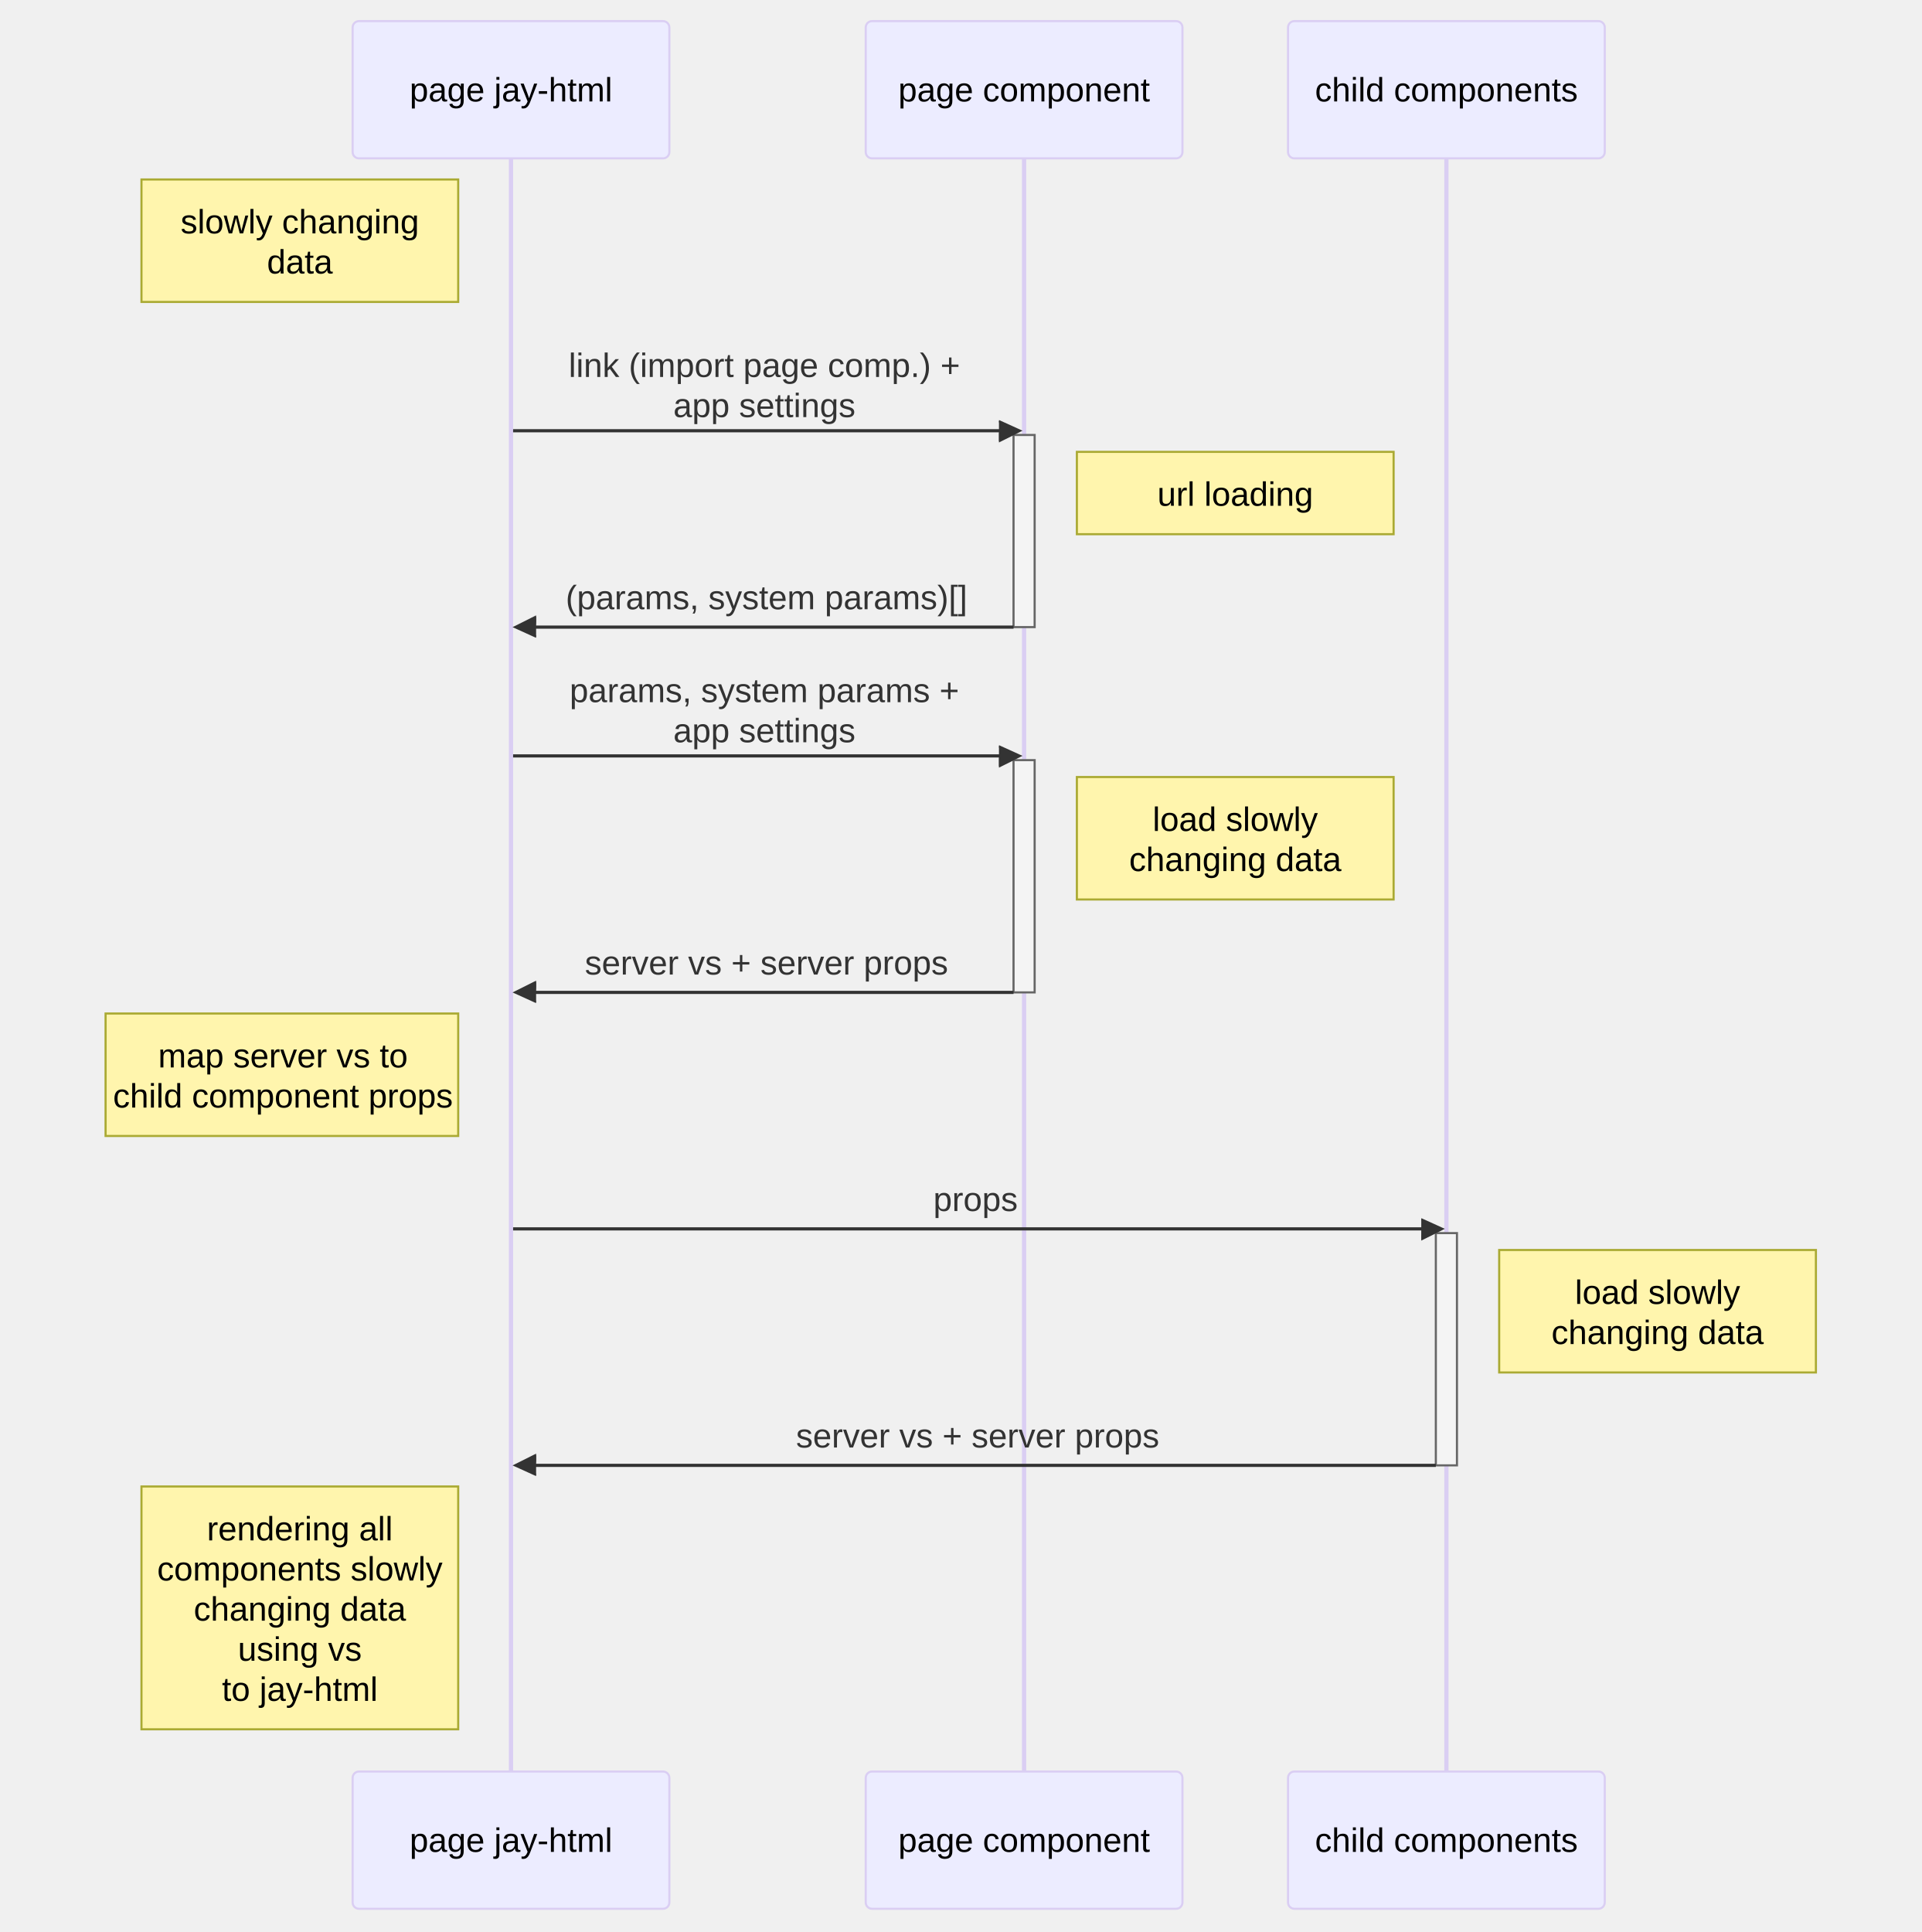
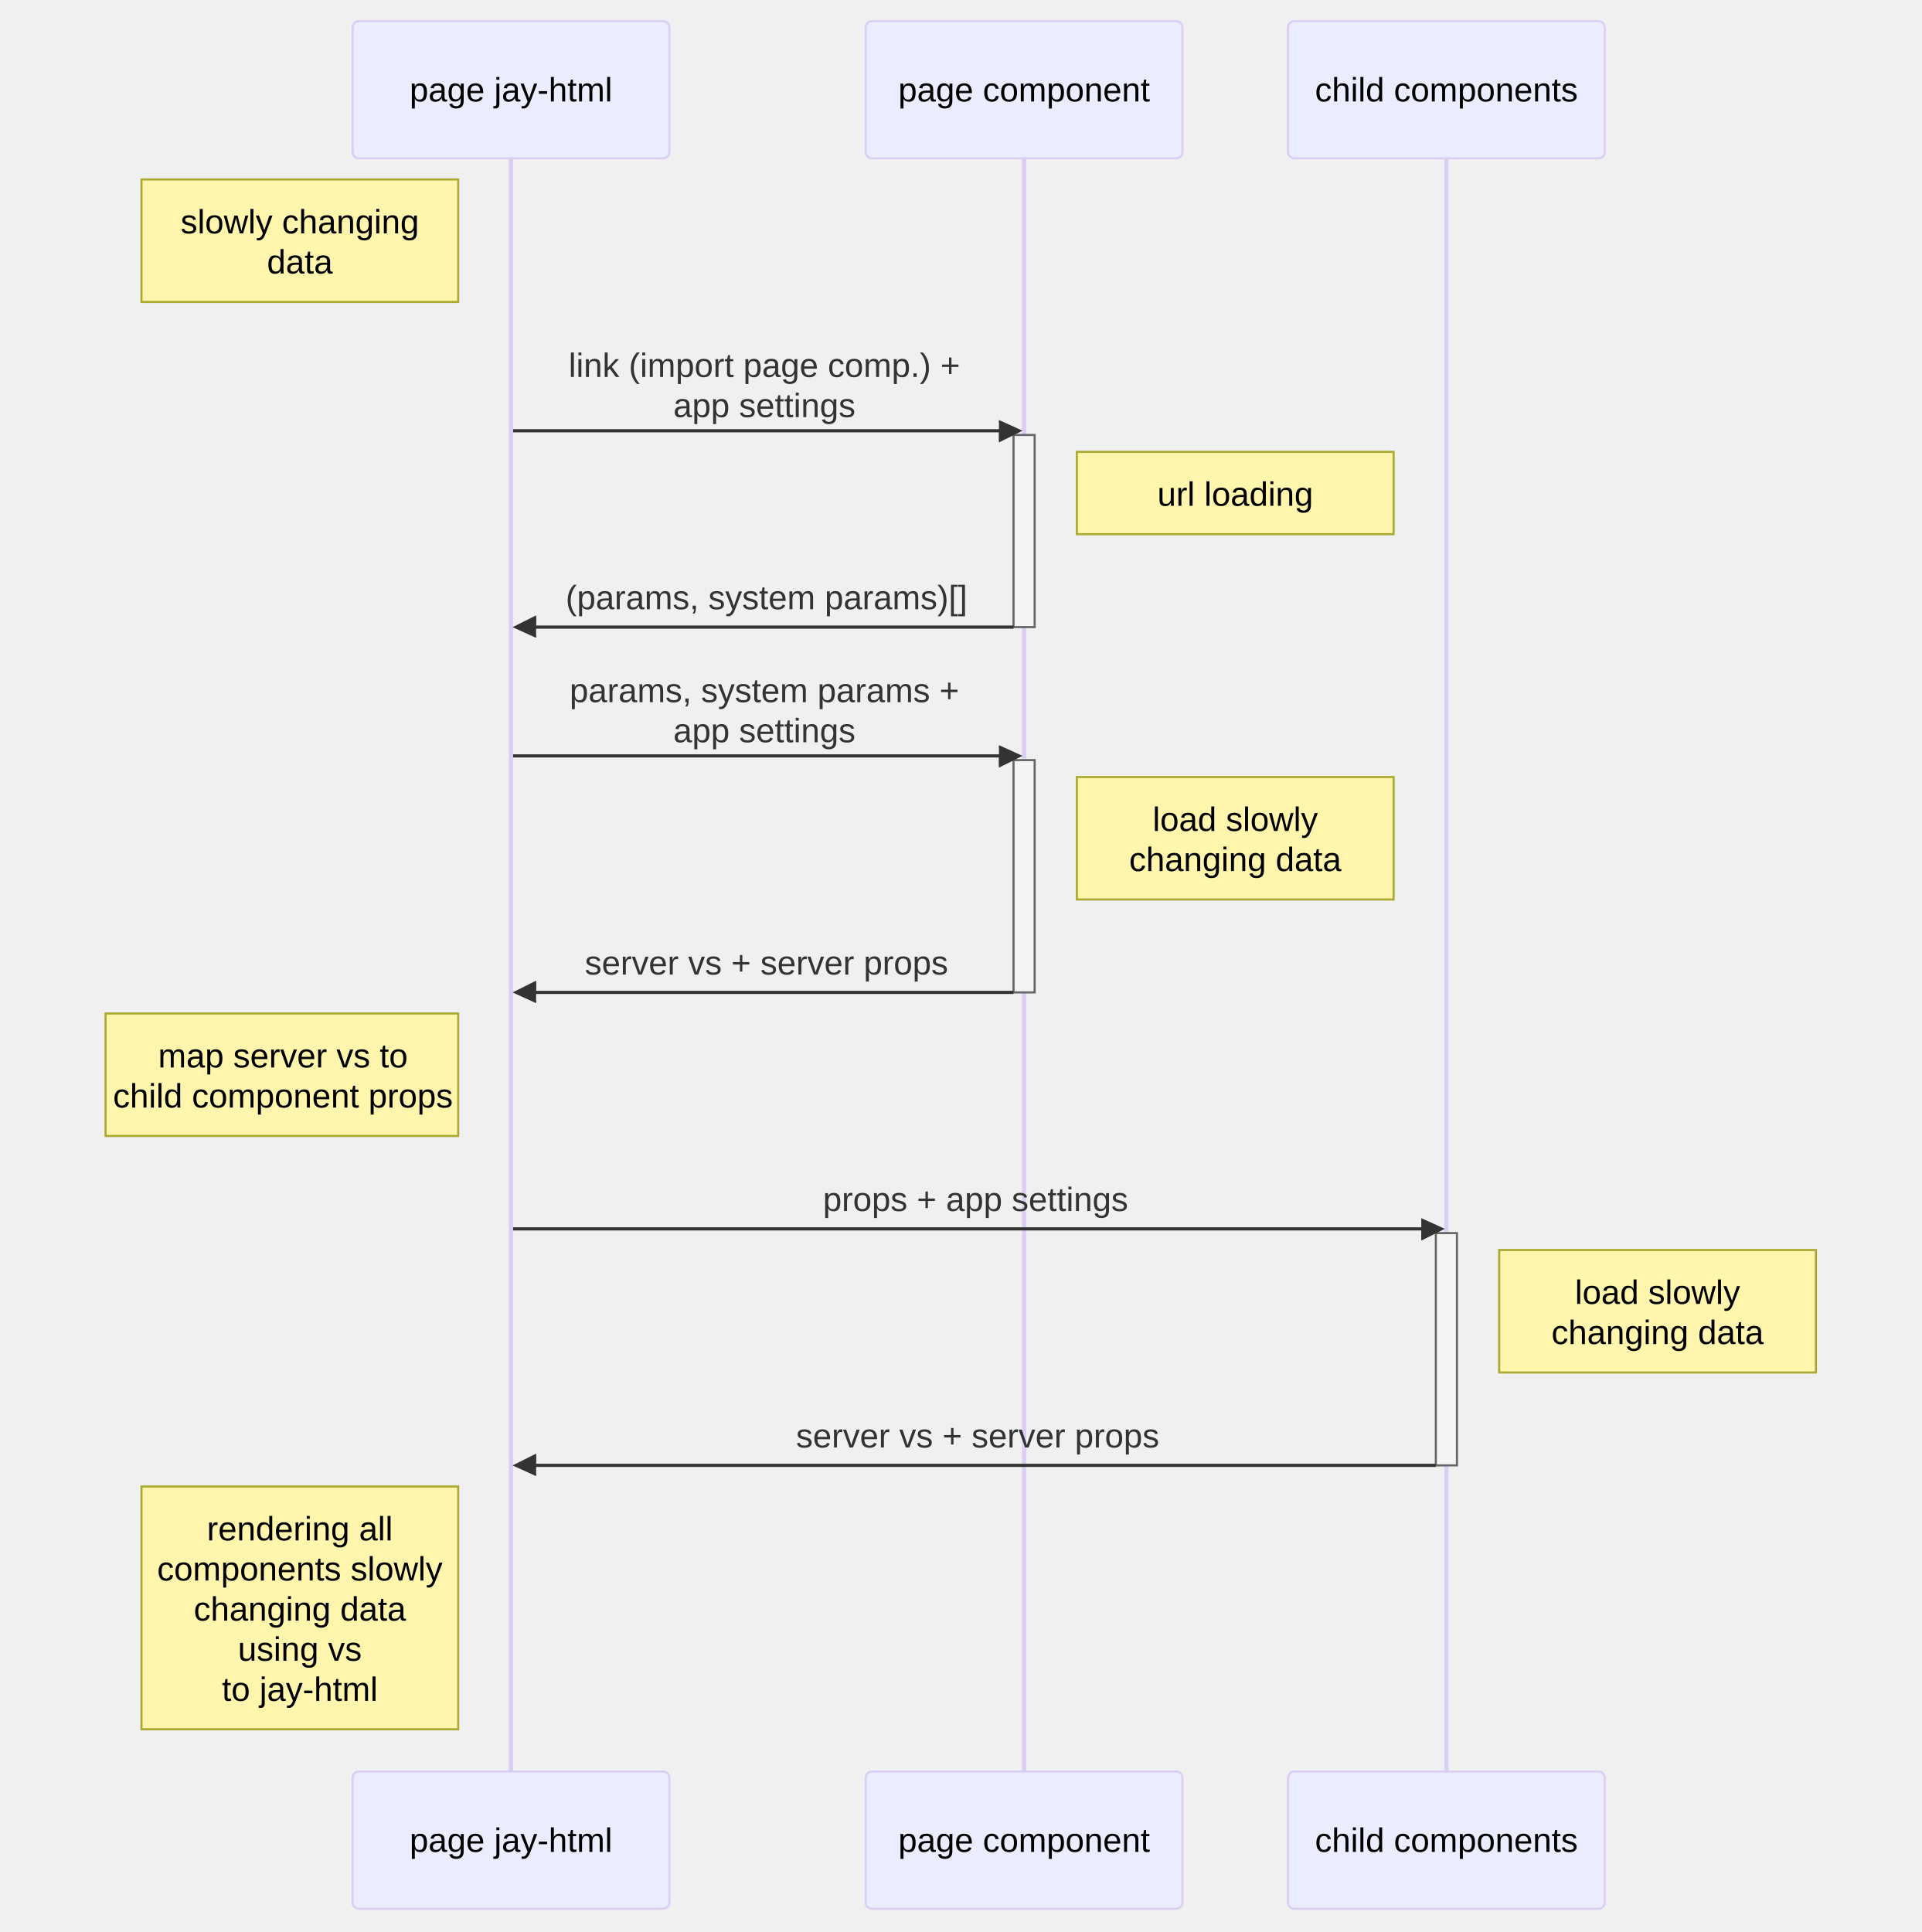
<svg xmlns="http://www.w3.org/2000/svg" aria-roledescription="sequence" role="graphics-document document" viewBox="-167 -10 910 915" style="max-width: 910px; background-color: white;" width="100%" id="my-svg">
  <g>
    <rect class="actor actor-bottom" ry="3" rx="3" name="child" height="65" width="150" stroke="#666" fill="#eaeaea" y="829" x="443" />
    <text style="text-anchor: middle; font-size: 16px; font-weight: 400;" class="actor actor-box" alignment-baseline="central" dominant-baseline="central" y="861.5" x="518">
      <tspan dy="0" x="518">child components</tspan>
    </text>
  </g>
  <g>
    <rect class="actor actor-bottom" ry="3" rx="3" name="comp" height="65" width="150" stroke="#666" fill="#eaeaea" y="829" x="243" />
    <text style="text-anchor: middle; font-size: 16px; font-weight: 400;" class="actor actor-box" alignment-baseline="central" dominant-baseline="central" y="861.5" x="318">
      <tspan dy="0" x="318">page component</tspan>
    </text>
  </g>
  <g>
    <rect class="actor actor-bottom" ry="3" rx="3" name="page" height="65" width="150" stroke="#666" fill="#eaeaea" y="829" x="0" />
    <text style="text-anchor: middle; font-size: 16px; font-weight: 400;" class="actor actor-box" alignment-baseline="central" dominant-baseline="central" y="861.5" x="75">
      <tspan dy="0" x="75">page jay-html</tspan>
    </text>
  </g>
  <g>
    <line name="child" stroke="#999" stroke-width="0.5px" class="actor-line 200" y2="829" x2="518" y1="65" x1="518" id="actor2" />
    <g id="root-2">
      <rect class="actor actor-top" ry="3" rx="3" name="child" height="65" width="150" stroke="#666" fill="#eaeaea" y="0" x="443" />
      <text style="text-anchor: middle; font-size: 16px; font-weight: 400;" class="actor actor-box" alignment-baseline="central" dominant-baseline="central" y="32.5" x="518">
        <tspan dy="0" x="518">child components</tspan>
      </text>
    </g>
  </g>
  <g>
    <line name="comp" stroke="#999" stroke-width="0.5px" class="actor-line 200" y2="829" x2="318" y1="65" x1="318" id="actor1" />
    <g id="root-1">
      <rect class="actor actor-top" ry="3" rx="3" name="comp" height="65" width="150" stroke="#666" fill="#eaeaea" y="0" x="243" />
      <text style="text-anchor: middle; font-size: 16px; font-weight: 400;" class="actor actor-box" alignment-baseline="central" dominant-baseline="central" y="32.5" x="318">
        <tspan dy="0" x="318">page component</tspan>
      </text>
    </g>
  </g>
  <g>
    <line name="page" stroke="#999" stroke-width="0.5px" class="actor-line 200" y2="829" x2="75" y1="65" x1="75" id="actor0" />
    <g id="root-0">
      <rect class="actor actor-top" ry="3" rx="3" name="page" height="65" width="150" stroke="#666" fill="#eaeaea" y="0" x="0" />
      <text style="text-anchor: middle; font-size: 16px; font-weight: 400;" class="actor actor-box" alignment-baseline="central" dominant-baseline="central" y="32.5" x="75">
        <tspan dy="0" x="75">page jay-html</tspan>
      </text>
    </g>
  </g>
  <style>#my-svg{font-family:"trebuchet ms",verdana,arial,sans-serif;font-size:16px;fill:#333;}#my-svg .error-icon{fill:#552222;}#my-svg .error-text{fill:#552222;stroke:#552222;}#my-svg .edge-thickness-normal{stroke-width:1px;}#my-svg .edge-thickness-thick{stroke-width:3.5px;}#my-svg .edge-pattern-solid{stroke-dasharray:0;}#my-svg .edge-thickness-invisible{stroke-width:0;fill:none;}#my-svg .edge-pattern-dashed{stroke-dasharray:3;}#my-svg .edge-pattern-dotted{stroke-dasharray:2;}#my-svg .marker{fill:#333333;stroke:#333333;}#my-svg .marker.cross{stroke:#333333;}#my-svg svg{font-family:"trebuchet ms",verdana,arial,sans-serif;font-size:16px;}#my-svg p{margin:0;}#my-svg .actor{stroke:hsl(259.626, 59.777%, 87.902%);fill:#ECECFF;}#my-svg text.actor&gt;tspan{fill:black;stroke:none;}#my-svg .actor-line{stroke:hsl(259.626, 59.777%, 87.902%);}#my-svg .messageLine0{stroke-width:1.5;stroke-dasharray:none;stroke:#333;}#my-svg .messageLine1{stroke-width:1.5;stroke-dasharray:2,2;stroke:#333;}#my-svg #arrowhead path{fill:#333;stroke:#333;}#my-svg .sequenceNumber{fill:white;}#my-svg #sequencenumber{fill:#333;}#my-svg #crosshead path{fill:#333;stroke:#333;}#my-svg .messageText{fill:#333;stroke:none;}#my-svg .labelBox{stroke:hsl(259.626, 59.777%, 87.902%);fill:#ECECFF;}#my-svg .labelText,#my-svg .labelText&gt;tspan{fill:black;stroke:none;}#my-svg .loopText,#my-svg .loopText&gt;tspan{fill:black;stroke:none;}#my-svg .loopLine{stroke-width:2px;stroke-dasharray:2,2;stroke:hsl(259.626, 59.777%, 87.902%);fill:hsl(259.626, 59.777%, 87.902%);}#my-svg .note{stroke:#aaaa33;fill:#fff5ad;}#my-svg .noteText,#my-svg .noteText&gt;tspan{fill:black;stroke:none;}#my-svg .activation0{fill:#f4f4f4;stroke:#666;}#my-svg .activation1{fill:#f4f4f4;stroke:#666;}#my-svg .activation2{fill:#f4f4f4;stroke:#666;}#my-svg .actorPopupMenu{position:absolute;}#my-svg .actorPopupMenuPanel{position:absolute;fill:#ECECFF;box-shadow:0px 8px 16px 0px rgba(0,0,0,0.2);filter:drop-shadow(3px 5px 2px rgb(0 0 0 / 0.4));}#my-svg .actor-man line{stroke:hsl(259.626, 59.777%, 87.902%);fill:#ECECFF;}#my-svg .actor-man circle,#my-svg line{stroke:hsl(259.626, 59.777%, 87.902%);fill:#ECECFF;stroke-width:2px;}#my-svg :root{--mermaid-font-family:"trebuchet ms",verdana,arial,sans-serif;}</style>
  <g />
  <defs>
    <symbol height="24" width="24" id="computer">
      <path d="M2 2v13h20v-13h-20zm18 11h-16v-9h16v9zm-10.228 6l.466-1h3.524l.467 1h-4.457zm14.228 3h-24l2-6h2.104l-1.33 4h18.45l-1.297-4h2.073l2 6zm-5-10h-14v-7h14v7z" transform="scale(.5)" />
    </symbol>
  </defs>
  <defs>
    <symbol clip-rule="evenodd" fill-rule="evenodd" id="database">
      <path d="M12.258.001l.256.004.255.005.253.008.251.01.249.012.247.015.246.016.242.019.241.02.239.023.236.024.233.027.231.028.229.031.225.032.223.034.22.036.217.038.214.04.211.041.208.043.205.045.201.046.198.048.194.05.191.051.187.053.183.054.18.056.175.057.172.059.168.06.163.061.16.063.155.064.15.066.074.033.073.033.071.034.07.034.069.035.068.035.067.035.066.035.064.036.064.036.062.036.06.036.06.037.058.037.058.037.055.038.055.038.053.038.052.038.051.039.05.039.048.039.047.039.045.04.044.04.043.04.041.04.04.041.039.041.037.041.036.041.034.041.033.042.032.042.03.042.029.042.027.042.026.043.024.043.023.043.021.043.02.043.018.044.017.043.015.044.013.044.012.044.011.045.009.044.007.045.006.045.004.045.002.045.001.045v17l-.001.045-.002.045-.004.045-.006.045-.007.045-.009.044-.011.045-.012.044-.013.044-.015.044-.017.043-.018.044-.02.043-.021.043-.023.043-.024.043-.026.043-.027.042-.029.042-.03.042-.032.042-.033.042-.034.041-.036.041-.037.041-.039.041-.04.041-.041.04-.043.04-.044.04-.045.04-.047.039-.048.039-.05.039-.051.039-.052.038-.053.038-.055.038-.055.038-.058.037-.058.037-.06.037-.06.036-.062.036-.064.036-.064.036-.066.035-.067.035-.068.035-.069.035-.07.034-.071.034-.073.033-.074.033-.15.066-.155.064-.16.063-.163.061-.168.06-.172.059-.175.057-.18.056-.183.054-.187.053-.191.051-.194.05-.198.048-.201.046-.205.045-.208.043-.211.041-.214.04-.217.038-.22.036-.223.034-.225.032-.229.031-.231.028-.233.027-.236.024-.239.023-.241.02-.242.019-.246.016-.247.015-.249.012-.251.01-.253.008-.255.005-.256.004-.258.001-.258-.001-.256-.004-.255-.005-.253-.008-.251-.01-.249-.012-.247-.015-.245-.016-.243-.019-.241-.02-.238-.023-.236-.024-.234-.027-.231-.028-.228-.031-.226-.032-.223-.034-.22-.036-.217-.038-.214-.04-.211-.041-.208-.043-.204-.045-.201-.046-.198-.048-.195-.05-.19-.051-.187-.053-.184-.054-.179-.056-.176-.057-.172-.059-.167-.06-.164-.061-.159-.063-.155-.064-.151-.066-.074-.033-.072-.033-.072-.034-.07-.034-.069-.035-.068-.035-.067-.035-.066-.035-.064-.036-.063-.036-.062-.036-.061-.036-.06-.037-.058-.037-.057-.037-.056-.038-.055-.038-.053-.038-.052-.038-.051-.039-.049-.039-.049-.039-.046-.039-.046-.04-.044-.04-.043-.04-.041-.04-.04-.041-.039-.041-.037-.041-.036-.041-.034-.041-.033-.042-.032-.042-.03-.042-.029-.042-.027-.042-.026-.043-.024-.043-.023-.043-.021-.043-.02-.043-.018-.044-.017-.043-.015-.044-.013-.044-.012-.044-.011-.045-.009-.044-.007-.045-.006-.045-.004-.045-.002-.045-.001-.045v-17l.001-.045.002-.045.004-.045.006-.045.007-.045.009-.044.011-.045.012-.044.013-.044.015-.044.017-.043.018-.044.02-.043.021-.043.023-.043.024-.043.026-.043.027-.042.029-.042.03-.042.032-.042.033-.042.034-.041.036-.041.037-.041.039-.041.04-.041.041-.04.043-.04.044-.04.046-.04.046-.039.049-.039.049-.039.051-.039.052-.038.053-.038.055-.038.056-.038.057-.037.058-.037.06-.037.061-.036.062-.036.063-.036.064-.036.066-.035.067-.035.068-.035.069-.035.07-.034.072-.034.072-.033.074-.033.151-.066.155-.064.159-.063.164-.061.167-.06.172-.059.176-.057.179-.056.184-.054.187-.053.19-.051.195-.05.198-.048.201-.046.204-.045.208-.043.211-.041.214-.04.217-.038.22-.036.223-.034.226-.032.228-.031.231-.028.234-.027.236-.024.238-.023.241-.02.243-.019.245-.016.247-.015.249-.012.251-.01.253-.008.255-.005.256-.004.258-.001.258.001zm-9.258 20.499v.01l.001.021.003.021.004.022.005.021.006.022.007.022.009.023.01.022.011.023.012.023.013.023.015.023.016.024.017.023.018.024.019.024.021.024.022.025.023.024.024.025.052.049.056.05.061.051.066.051.07.051.075.051.079.052.084.052.088.052.092.052.097.052.102.051.105.052.11.052.114.051.119.051.123.051.127.05.131.05.135.05.139.048.144.049.147.047.152.047.155.047.16.045.163.045.167.043.171.043.176.041.178.041.183.039.187.039.19.037.194.035.197.035.202.033.204.031.209.03.212.029.216.027.219.025.222.024.226.021.23.02.233.018.236.016.24.015.243.012.246.01.249.008.253.005.256.004.259.001.26-.001.257-.004.254-.005.25-.008.247-.011.244-.012.241-.014.237-.016.233-.018.231-.021.226-.021.224-.024.22-.026.216-.027.212-.028.21-.031.205-.031.202-.034.198-.034.194-.036.191-.037.187-.039.183-.04.179-.04.175-.042.172-.043.168-.044.163-.045.16-.046.155-.046.152-.047.148-.048.143-.049.139-.049.136-.05.131-.05.126-.05.123-.051.118-.052.114-.051.11-.052.106-.052.101-.052.096-.052.092-.052.088-.053.083-.051.079-.052.074-.052.07-.051.065-.051.06-.051.056-.05.051-.05.023-.024.023-.025.021-.024.02-.024.019-.024.018-.024.017-.024.015-.023.014-.024.013-.023.012-.023.01-.023.01-.022.008-.022.006-.022.006-.022.004-.022.004-.021.001-.021.001-.021v-4.127l-.077.055-.08.053-.083.054-.085.053-.087.052-.09.052-.093.051-.095.05-.097.05-.1.049-.102.049-.105.048-.106.047-.109.047-.111.046-.114.045-.115.045-.118.044-.12.043-.122.042-.124.042-.126.041-.128.04-.13.04-.132.038-.134.038-.135.037-.138.037-.139.035-.142.035-.143.034-.144.033-.147.032-.148.031-.15.03-.151.03-.153.029-.154.027-.156.027-.158.026-.159.025-.161.024-.162.023-.163.022-.165.021-.166.02-.167.019-.169.018-.169.017-.171.016-.173.015-.173.014-.175.013-.175.012-.177.011-.178.01-.179.008-.179.008-.181.006-.182.005-.182.004-.184.003-.184.002h-.37l-.184-.002-.184-.003-.182-.004-.182-.005-.181-.006-.179-.008-.179-.008-.178-.01-.176-.011-.176-.012-.175-.013-.173-.014-.172-.015-.171-.016-.17-.017-.169-.018-.167-.019-.166-.02-.165-.021-.163-.022-.162-.023-.161-.024-.159-.025-.157-.026-.156-.027-.155-.027-.153-.029-.151-.03-.15-.03-.148-.031-.146-.032-.145-.033-.143-.034-.141-.035-.14-.035-.137-.037-.136-.037-.134-.038-.132-.038-.13-.04-.128-.04-.126-.041-.124-.042-.122-.042-.12-.044-.117-.043-.116-.045-.113-.045-.112-.046-.109-.047-.106-.047-.105-.048-.102-.049-.1-.049-.097-.05-.095-.05-.093-.052-.09-.051-.087-.052-.085-.053-.083-.054-.08-.054-.077-.054v4.127zm0-5.654v.011l.001.021.003.021.004.021.005.022.006.022.007.022.009.022.01.022.011.023.012.023.013.023.015.024.016.023.017.024.018.024.019.024.021.024.022.024.023.025.024.024.052.05.056.05.061.05.066.051.07.051.075.052.079.051.084.052.088.052.092.052.097.052.102.052.105.052.11.051.114.051.119.052.123.05.127.051.131.05.135.049.139.049.144.048.147.048.152.047.155.046.16.045.163.045.167.044.171.042.176.042.178.04.183.04.187.038.19.037.194.036.197.034.202.033.204.032.209.03.212.028.216.027.219.025.222.024.226.022.23.02.233.018.236.016.24.014.243.012.246.01.249.008.253.006.256.003.259.001.26-.001.257-.003.254-.006.25-.008.247-.01.244-.012.241-.015.237-.016.233-.018.231-.02.226-.022.224-.024.22-.025.216-.027.212-.029.21-.03.205-.032.202-.033.198-.035.194-.036.191-.037.187-.039.183-.039.179-.041.175-.042.172-.043.168-.044.163-.045.16-.045.155-.047.152-.047.148-.048.143-.048.139-.05.136-.049.131-.05.126-.051.123-.051.118-.051.114-.052.11-.052.106-.052.101-.052.096-.052.092-.052.088-.052.083-.052.079-.052.074-.051.07-.052.065-.051.06-.05.056-.051.051-.049.023-.025.023-.024.021-.025.02-.024.019-.024.018-.024.017-.024.015-.023.014-.023.013-.024.012-.022.01-.023.01-.023.008-.022.006-.022.006-.022.004-.021.004-.022.001-.021.001-.021v-4.139l-.077.054-.08.054-.083.054-.085.052-.087.053-.09.051-.093.051-.095.051-.097.05-.1.049-.102.049-.105.048-.106.047-.109.047-.111.046-.114.045-.115.044-.118.044-.12.044-.122.042-.124.042-.126.041-.128.04-.13.039-.132.039-.134.038-.135.037-.138.036-.139.036-.142.035-.143.033-.144.033-.147.033-.148.031-.15.03-.151.03-.153.028-.154.028-.156.027-.158.026-.159.025-.161.024-.162.023-.163.022-.165.021-.166.02-.167.019-.169.018-.169.017-.171.016-.173.015-.173.014-.175.013-.175.012-.177.011-.178.009-.179.009-.179.007-.181.007-.182.005-.182.004-.184.003-.184.002h-.37l-.184-.002-.184-.003-.182-.004-.182-.005-.181-.007-.179-.007-.179-.009-.178-.009-.176-.011-.176-.012-.175-.013-.173-.014-.172-.015-.171-.016-.17-.017-.169-.018-.167-.019-.166-.02-.165-.021-.163-.022-.162-.023-.161-.024-.159-.025-.157-.026-.156-.027-.155-.028-.153-.028-.151-.03-.15-.03-.148-.031-.146-.033-.145-.033-.143-.033-.141-.035-.14-.036-.137-.036-.136-.037-.134-.038-.132-.039-.13-.039-.128-.04-.126-.041-.124-.042-.122-.043-.12-.043-.117-.044-.116-.044-.113-.046-.112-.046-.109-.046-.106-.047-.105-.048-.102-.049-.1-.049-.097-.05-.095-.051-.093-.051-.09-.051-.087-.053-.085-.052-.083-.054-.08-.054-.077-.054v4.139zm0-5.666v.011l.001.02.003.022.004.021.005.022.006.021.007.022.009.023.01.022.011.023.012.023.013.023.015.023.016.024.017.024.018.023.019.024.021.025.022.024.023.024.024.025.052.05.056.05.061.05.066.051.07.051.075.052.079.051.084.052.088.052.092.052.097.052.102.052.105.051.11.052.114.051.119.051.123.051.127.05.131.05.135.05.139.049.144.048.147.048.152.047.155.046.16.045.163.045.167.043.171.043.176.042.178.04.183.04.187.038.19.037.194.036.197.034.202.033.204.032.209.03.212.028.216.027.219.025.222.024.226.021.23.02.233.018.236.017.24.014.243.012.246.01.249.008.253.006.256.003.259.001.26-.001.257-.003.254-.006.25-.008.247-.01.244-.013.241-.014.237-.016.233-.018.231-.02.226-.022.224-.024.22-.025.216-.027.212-.029.21-.03.205-.032.202-.033.198-.035.194-.036.191-.037.187-.039.183-.039.179-.041.175-.042.172-.043.168-.044.163-.045.16-.045.155-.047.152-.047.148-.048.143-.049.139-.049.136-.049.131-.051.126-.05.123-.051.118-.052.114-.051.11-.052.106-.052.101-.052.096-.052.092-.052.088-.052.083-.052.079-.052.074-.052.07-.051.065-.051.06-.051.056-.05.051-.049.023-.025.023-.025.021-.024.02-.024.019-.024.018-.024.017-.024.015-.023.014-.024.013-.023.012-.023.01-.022.01-.023.008-.022.006-.022.006-.022.004-.022.004-.021.001-.021.001-.021v-4.153l-.077.054-.08.054-.083.053-.085.053-.087.053-.09.051-.093.051-.095.051-.097.05-.1.049-.102.048-.105.048-.106.048-.109.046-.111.046-.114.046-.115.044-.118.044-.12.043-.122.043-.124.042-.126.041-.128.04-.13.039-.132.039-.134.038-.135.037-.138.036-.139.036-.142.034-.143.034-.144.033-.147.032-.148.032-.15.03-.151.03-.153.028-.154.028-.156.027-.158.026-.159.024-.161.024-.162.023-.163.023-.165.021-.166.02-.167.019-.169.018-.169.017-.171.016-.173.015-.173.014-.175.013-.175.012-.177.01-.178.01-.179.009-.179.007-.181.006-.182.006-.182.004-.184.003-.184.001-.185.001-.185-.001-.184-.001-.184-.003-.182-.004-.182-.006-.181-.006-.179-.007-.179-.009-.178-.01-.176-.01-.176-.012-.175-.013-.173-.014-.172-.015-.171-.016-.17-.017-.169-.018-.167-.019-.166-.02-.165-.021-.163-.023-.162-.023-.161-.024-.159-.024-.157-.026-.156-.027-.155-.028-.153-.028-.151-.03-.15-.03-.148-.032-.146-.032-.145-.033-.143-.034-.141-.034-.14-.036-.137-.036-.136-.037-.134-.038-.132-.039-.13-.039-.128-.041-.126-.041-.124-.041-.122-.043-.12-.043-.117-.044-.116-.044-.113-.046-.112-.046-.109-.046-.106-.048-.105-.048-.102-.048-.1-.05-.097-.049-.095-.051-.093-.051-.09-.052-.087-.052-.085-.053-.083-.053-.08-.054-.077-.054v4.153zm8.74-8.179l-.257.004-.254.005-.25.008-.247.011-.244.012-.241.014-.237.016-.233.018-.231.021-.226.022-.224.023-.22.026-.216.027-.212.028-.21.031-.205.032-.202.033-.198.034-.194.036-.191.038-.187.038-.183.04-.179.041-.175.042-.172.043-.168.043-.163.045-.16.046-.155.046-.152.048-.148.048-.143.048-.139.049-.136.05-.131.05-.126.051-.123.051-.118.051-.114.052-.11.052-.106.052-.101.052-.096.052-.092.052-.088.052-.083.052-.079.052-.074.051-.07.052-.065.051-.06.05-.056.05-.051.05-.023.025-.023.024-.021.024-.02.025-.019.024-.018.024-.017.023-.015.024-.014.023-.013.023-.012.023-.01.023-.01.022-.008.022-.006.023-.006.021-.004.022-.004.021-.001.021-.001.021.001.021.001.021.004.021.004.022.006.021.006.023.008.022.01.022.01.023.012.023.013.023.014.023.015.024.017.023.018.024.019.024.02.025.021.024.023.024.023.025.051.05.056.05.06.05.065.051.07.052.074.051.079.052.083.052.088.052.092.052.096.052.101.052.106.052.11.052.114.052.118.051.123.051.126.051.131.05.136.05.139.049.143.048.148.048.152.048.155.046.16.046.163.045.168.043.172.043.175.042.179.041.183.04.187.038.191.038.194.036.198.034.202.033.205.032.21.031.212.028.216.027.22.026.224.023.226.022.231.021.233.018.237.016.241.014.244.012.247.011.25.008.254.005.257.004.26.001.26-.001.257-.004.254-.005.25-.008.247-.011.244-.012.241-.014.237-.016.233-.018.231-.021.226-.022.224-.023.22-.026.216-.027.212-.028.21-.031.205-.032.202-.033.198-.034.194-.036.191-.038.187-.038.183-.04.179-.041.175-.042.172-.043.168-.043.163-.045.16-.046.155-.046.152-.048.148-.048.143-.048.139-.049.136-.05.131-.05.126-.051.123-.051.118-.051.114-.052.11-.052.106-.052.101-.052.096-.052.092-.052.088-.052.083-.052.079-.052.074-.051.07-.052.065-.051.06-.05.056-.05.051-.05.023-.025.023-.024.021-.024.02-.025.019-.024.018-.024.017-.023.015-.024.014-.023.013-.023.012-.023.01-.023.01-.022.008-.022.006-.023.006-.021.004-.022.004-.021.001-.021.001-.021-.001-.021-.001-.021-.004-.021-.004-.022-.006-.021-.006-.023-.008-.022-.01-.022-.01-.023-.012-.023-.013-.023-.014-.023-.015-.024-.017-.023-.018-.024-.019-.024-.02-.025-.021-.024-.023-.024-.023-.025-.051-.05-.056-.05-.06-.05-.065-.051-.07-.052-.074-.051-.079-.052-.083-.052-.088-.052-.092-.052-.096-.052-.101-.052-.106-.052-.11-.052-.114-.052-.118-.051-.123-.051-.126-.051-.131-.05-.136-.05-.139-.049-.143-.048-.148-.048-.152-.048-.155-.046-.16-.046-.163-.045-.168-.043-.172-.043-.175-.042-.179-.041-.183-.04-.187-.038-.191-.038-.194-.036-.198-.034-.202-.033-.205-.032-.21-.031-.212-.028-.216-.027-.22-.026-.224-.023-.226-.022-.231-.021-.233-.018-.237-.016-.241-.014-.244-.012-.247-.011-.25-.008-.254-.005-.257-.004-.26-.001-.26.001z" transform="scale(.5)" />
    </symbol>
  </defs>
  <defs>
    <symbol height="24" width="24" id="clock">
      <path d="M12 2c5.514 0 10 4.486 10 10s-4.486 10-10 10-10-4.486-10-10 4.486-10 10-10zm0-2c-6.627 0-12 5.373-12 12s5.373 12 12 12 12-5.373 12-12-5.373-12-12-12zm5.848 12.459c.202.038.202.333.001.372-1.907.361-6.045 1.111-6.547 1.111-.719 0-1.301-.582-1.301-1.301 0-.512.77-5.447 1.125-7.445.034-.192.312-.181.343.014l.985 6.238 5.394 1.011z" transform="scale(.5)" />
    </symbol>
  </defs>
  <defs>
    <marker orient="auto-start-reverse" markerHeight="12" markerWidth="12" markerUnits="userSpaceOnUse" refY="5" refX="7.9" id="arrowhead">
      <path d="M -1 0 L 10 5 L 0 10 z" />
    </marker>
  </defs>
  <defs>
    <marker refY="4.5" refX="4" orient="auto" markerHeight="8" markerWidth="15" id="crosshead">
      <path style="stroke-dasharray: 0, 0;" d="M 1,2 L 6,7 M 6,2 L 1,7" stroke-width="1pt" stroke="#000000" fill="none" />
    </marker>
  </defs>
  <defs>
    <marker orient="auto" markerHeight="28" markerWidth="20" refY="7" refX="15.5" id="filled-head">
      <path d="M 18,7 L9,13 L14,7 L9,1 Z" />
    </marker>
  </defs>
  <defs>
    <marker orient="auto" markerHeight="40" markerWidth="60" refY="15" refX="15" id="sequencenumber">
      <circle r="6" cy="15" cx="15" />
    </marker>
  </defs>
  <g>
    <rect class="note" height="58" width="150" stroke="#666" fill="#EDF2AE" y="75" x="-100" />
    <text style="font-size: 16px; font-weight: 400;" dy="1em" class="noteText" alignment-baseline="middle" dominant-baseline="middle" text-anchor="middle" y="80" x="-25">
      <tspan x="-25">slowly changing</tspan>
    </text>
    <text style="font-size: 16px; font-weight: 400;" dy="1em" class="noteText" alignment-baseline="middle" dominant-baseline="middle" text-anchor="middle" y="99" x="-25">
      <tspan x="-25">data</tspan>
    </text>
  </g>
  <g>
    <rect class="activation0" height="91" width="10" stroke="#666" fill="#EDF2AE" y="196" x="313" />
  </g>
  <g>
    <rect class="note" height="39" width="150" stroke="#666" fill="#EDF2AE" y="204" x="343" />
    <text style="font-size: 16px; font-weight: 400;" dy="1em" class="noteText" alignment-baseline="middle" dominant-baseline="middle" text-anchor="middle" y="209" x="418">
      <tspan x="418">url loading</tspan>
    </text>
  </g>
  <g>
    <rect class="activation0" height="110" width="10" stroke="#666" fill="#EDF2AE" y="350" x="313" />
  </g>
  <g>
    <rect class="note" height="58" width="150" stroke="#666" fill="#EDF2AE" y="358" x="343" />
    <text style="font-size: 16px; font-weight: 400;" dy="1em" class="noteText" alignment-baseline="middle" dominant-baseline="middle" text-anchor="middle" y="363" x="418">
      <tspan x="418">load slowly</tspan>
    </text>
    <text style="font-size: 16px; font-weight: 400;" dy="1em" class="noteText" alignment-baseline="middle" dominant-baseline="middle" text-anchor="middle" y="382" x="418">
      <tspan x="418">changing data</tspan>
    </text>
  </g>
  <g>
    <rect class="note" height="58" width="167" stroke="#666" fill="#EDF2AE" y="470" x="-117" />
    <text style="font-size: 16px; font-weight: 400;" dy="1em" class="noteText" alignment-baseline="middle" dominant-baseline="middle" text-anchor="middle" y="475" x="-33">
      <tspan x="-33">map server vs to </tspan>
    </text>
    <text style="font-size: 16px; font-weight: 400;" dy="1em" class="noteText" alignment-baseline="middle" dominant-baseline="middle" text-anchor="middle" y="494" x="-33">
      <tspan x="-33">child component props</tspan>
    </text>
  </g>
  <g>
    <rect class="activation0" height="110" width="10" stroke="#666" fill="#EDF2AE" y="574" x="513" />
  </g>
  <g>
    <rect class="note" height="58" width="150" stroke="#666" fill="#EDF2AE" y="582" x="543" />
    <text style="font-size: 16px; font-weight: 400;" dy="1em" class="noteText" alignment-baseline="middle" dominant-baseline="middle" text-anchor="middle" y="587" x="618">
      <tspan x="618">load slowly</tspan>
    </text>
    <text style="font-size: 16px; font-weight: 400;" dy="1em" class="noteText" alignment-baseline="middle" dominant-baseline="middle" text-anchor="middle" y="606" x="618">
      <tspan x="618">changing data</tspan>
    </text>
  </g>
  <g>
    <rect class="note" height="115" width="150" stroke="#666" fill="#EDF2AE" y="694" x="-100" />
    <text style="font-size: 16px; font-weight: 400;" dy="1em" class="noteText" alignment-baseline="middle" dominant-baseline="middle" text-anchor="middle" y="699" x="-25">
      <tspan x="-25">rendering all </tspan>
    </text>
    <text style="font-size: 16px; font-weight: 400;" dy="1em" class="noteText" alignment-baseline="middle" dominant-baseline="middle" text-anchor="middle" y="718" x="-25">
      <tspan x="-25">components slowly</tspan>
    </text>
    <text style="font-size: 16px; font-weight: 400;" dy="1em" class="noteText" alignment-baseline="middle" dominant-baseline="middle" text-anchor="middle" y="737" x="-25">
      <tspan x="-25">changing data</tspan>
    </text>
    <text style="font-size: 16px; font-weight: 400;" dy="1em" class="noteText" alignment-baseline="middle" dominant-baseline="middle" text-anchor="middle" y="756" x="-25">
      <tspan x="-25">using vs</tspan>
    </text>
    <text style="font-size: 16px; font-weight: 400;" dy="1em" class="noteText" alignment-baseline="middle" dominant-baseline="middle" text-anchor="middle" y="775" x="-25">
      <tspan x="-25">to jay-html</tspan>
    </text>
  </g>
  <text style="font-size: 16px; font-weight: 400;" dy="1em" class="messageText" alignment-baseline="middle" dominant-baseline="middle" text-anchor="middle" y="148" x="195">link (import page comp.) +</text>
  <text style="font-size: 16px; font-weight: 400;" dy="1em" class="messageText" alignment-baseline="middle" dominant-baseline="middle" text-anchor="middle" y="167" x="195"> app settings</text>
  <line style="fill: none;" marker-end="url(#arrowhead)" stroke="none" stroke-width="2" class="messageLine0" y2="194" x2="314" y1="194" x1="76" />
  <text style="font-size: 16px; font-weight: 400;" dy="1em" class="messageText" alignment-baseline="middle" dominant-baseline="middle" text-anchor="middle" y="258" x="196">(params, system params)[]</text>
  <line style="fill: none;" marker-end="url(#arrowhead)" stroke="none" stroke-width="2" class="messageLine0" y2="287" x2="79" y1="287" x1="313" />
  <text style="font-size: 16px; font-weight: 400;" dy="1em" class="messageText" alignment-baseline="middle" dominant-baseline="middle" text-anchor="middle" y="302" x="195">params, system params + </text>
  <text style="font-size: 16px; font-weight: 400;" dy="1em" class="messageText" alignment-baseline="middle" dominant-baseline="middle" text-anchor="middle" y="321" x="195">app settings</text>
  <line style="fill: none;" marker-end="url(#arrowhead)" stroke="none" stroke-width="2" class="messageLine0" y2="348" x2="314" y1="348" x1="76" />
  <text style="font-size: 16px; font-weight: 400;" dy="1em" class="messageText" alignment-baseline="middle" dominant-baseline="middle" text-anchor="middle" y="431" x="196">server vs + server props</text>
  <line style="fill: none;" marker-end="url(#arrowhead)" stroke="none" stroke-width="2" class="messageLine0" y2="460" x2="79" y1="460" x1="313" />
-   <text style="font-size: 16px; font-weight: 400;" dy="1em" class="messageText" alignment-baseline="middle" dominant-baseline="middle" text-anchor="middle" y="543" x="295">props</text>
+   <text style="font-size: 16px; font-weight: 400;" dy="1em" class="messageText" alignment-baseline="middle" dominant-baseline="middle" text-anchor="middle" y="543" x="295">props + app settings</text>
  <line style="fill: none;" marker-end="url(#arrowhead)" stroke="none" stroke-width="2" class="messageLine0" y2="572" x2="514" y1="572" x1="76" />
  <text style="font-size: 16px; font-weight: 400;" dy="1em" class="messageText" alignment-baseline="middle" dominant-baseline="middle" text-anchor="middle" y="655" x="296">server vs + server props</text>
  <line style="fill: none;" marker-end="url(#arrowhead)" stroke="none" stroke-width="2" class="messageLine0" y2="684" x2="79" y1="684" x1="513" />
</svg>
